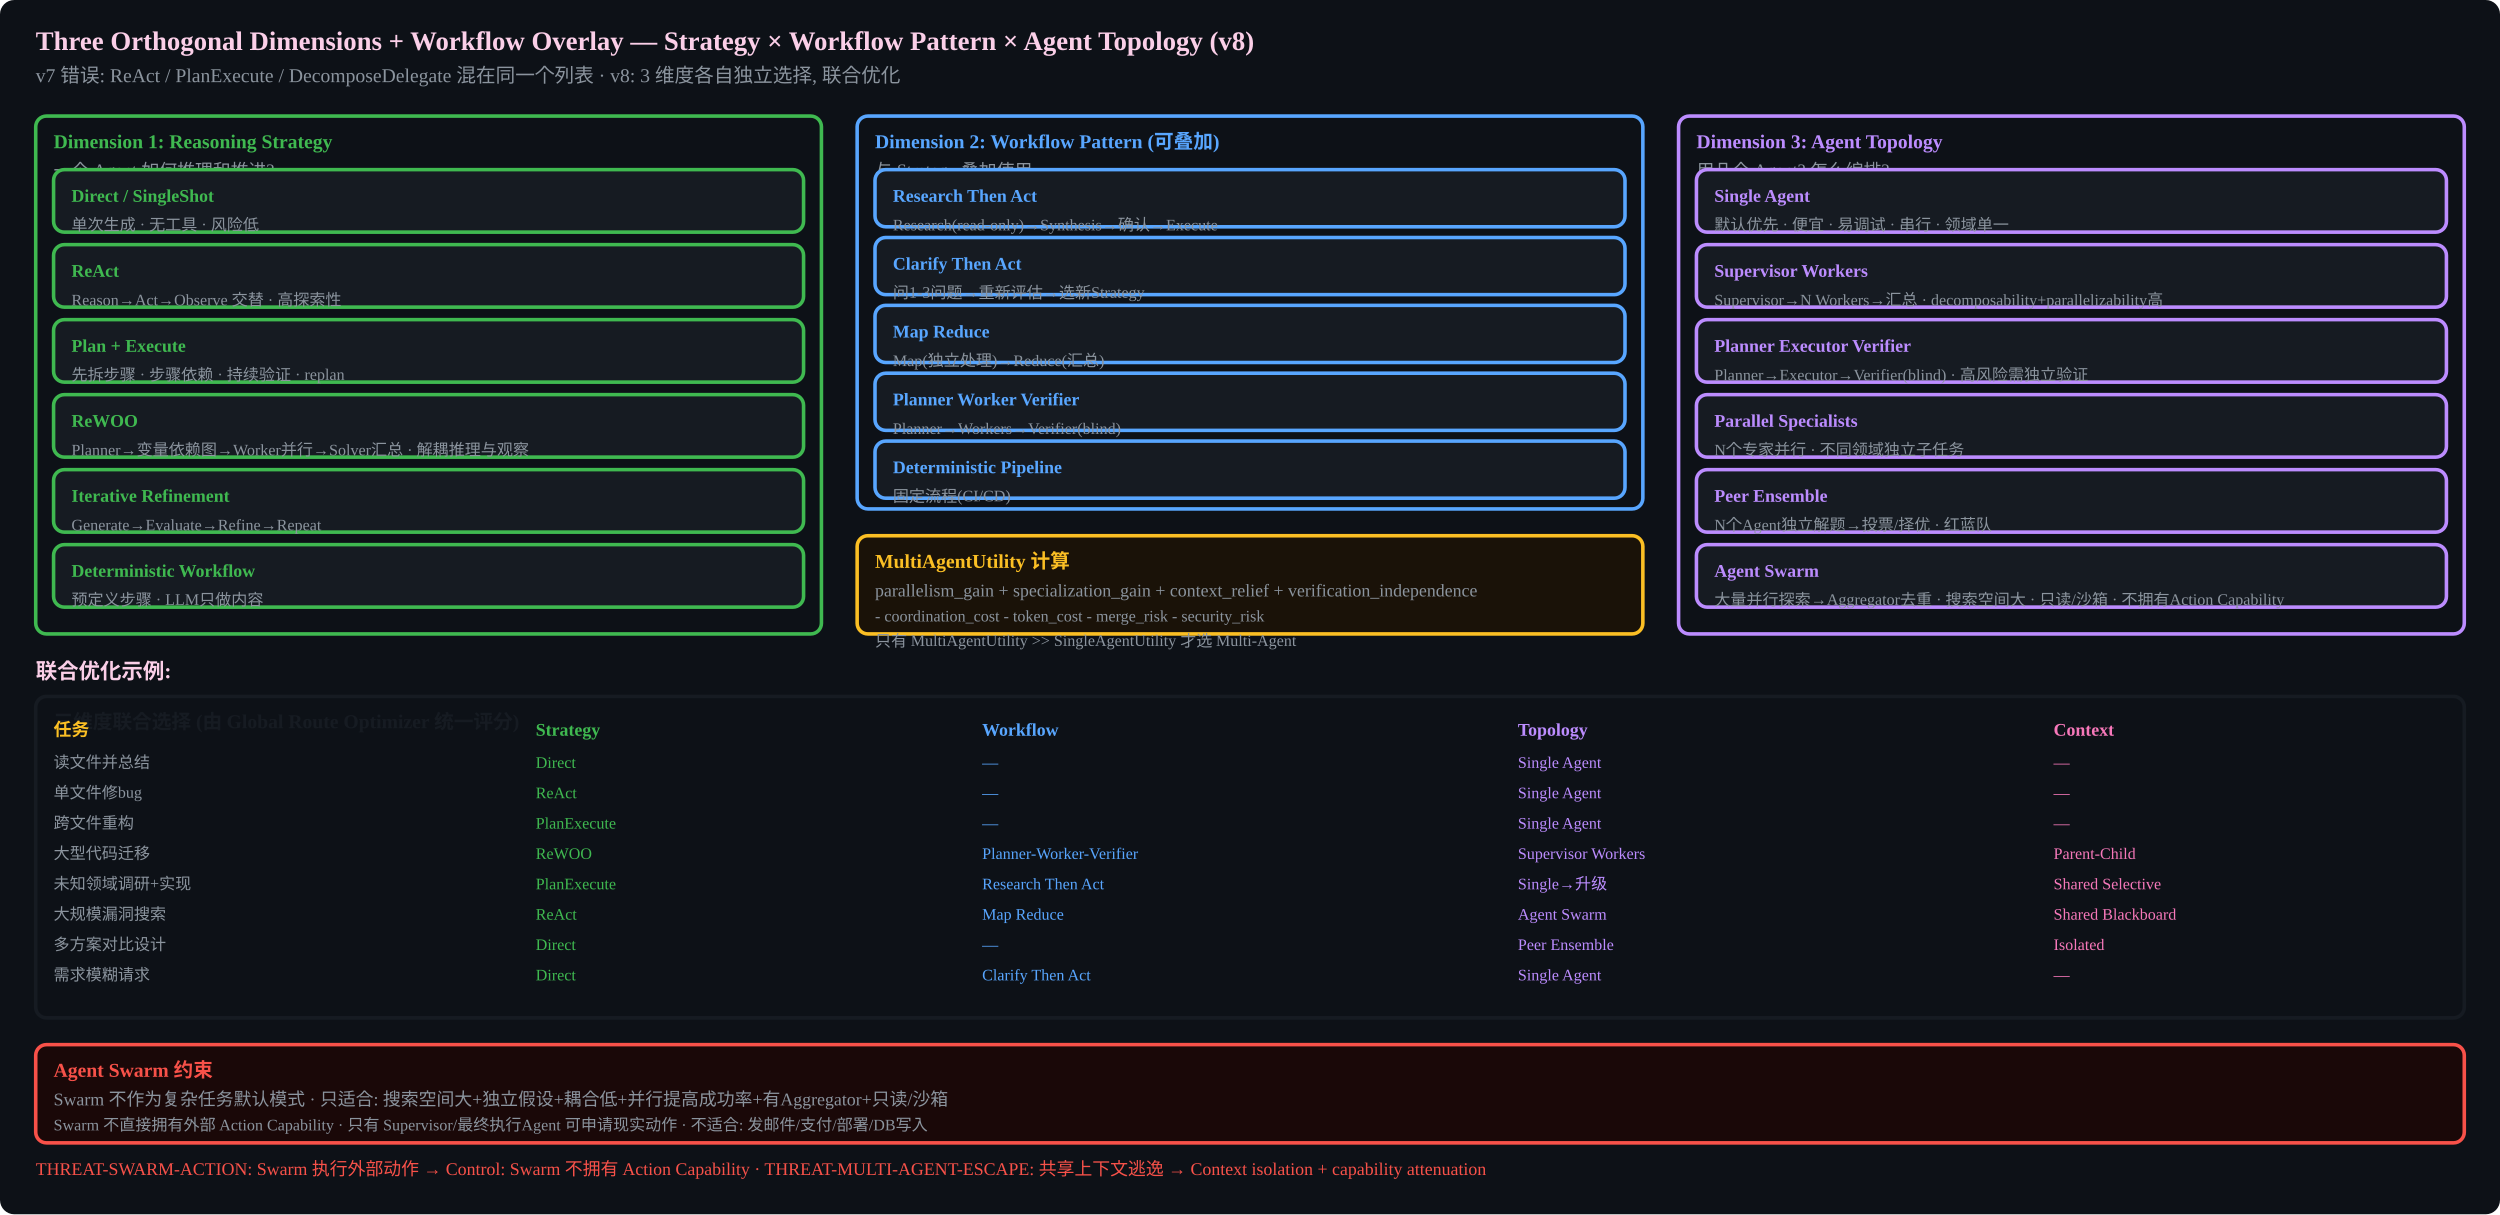
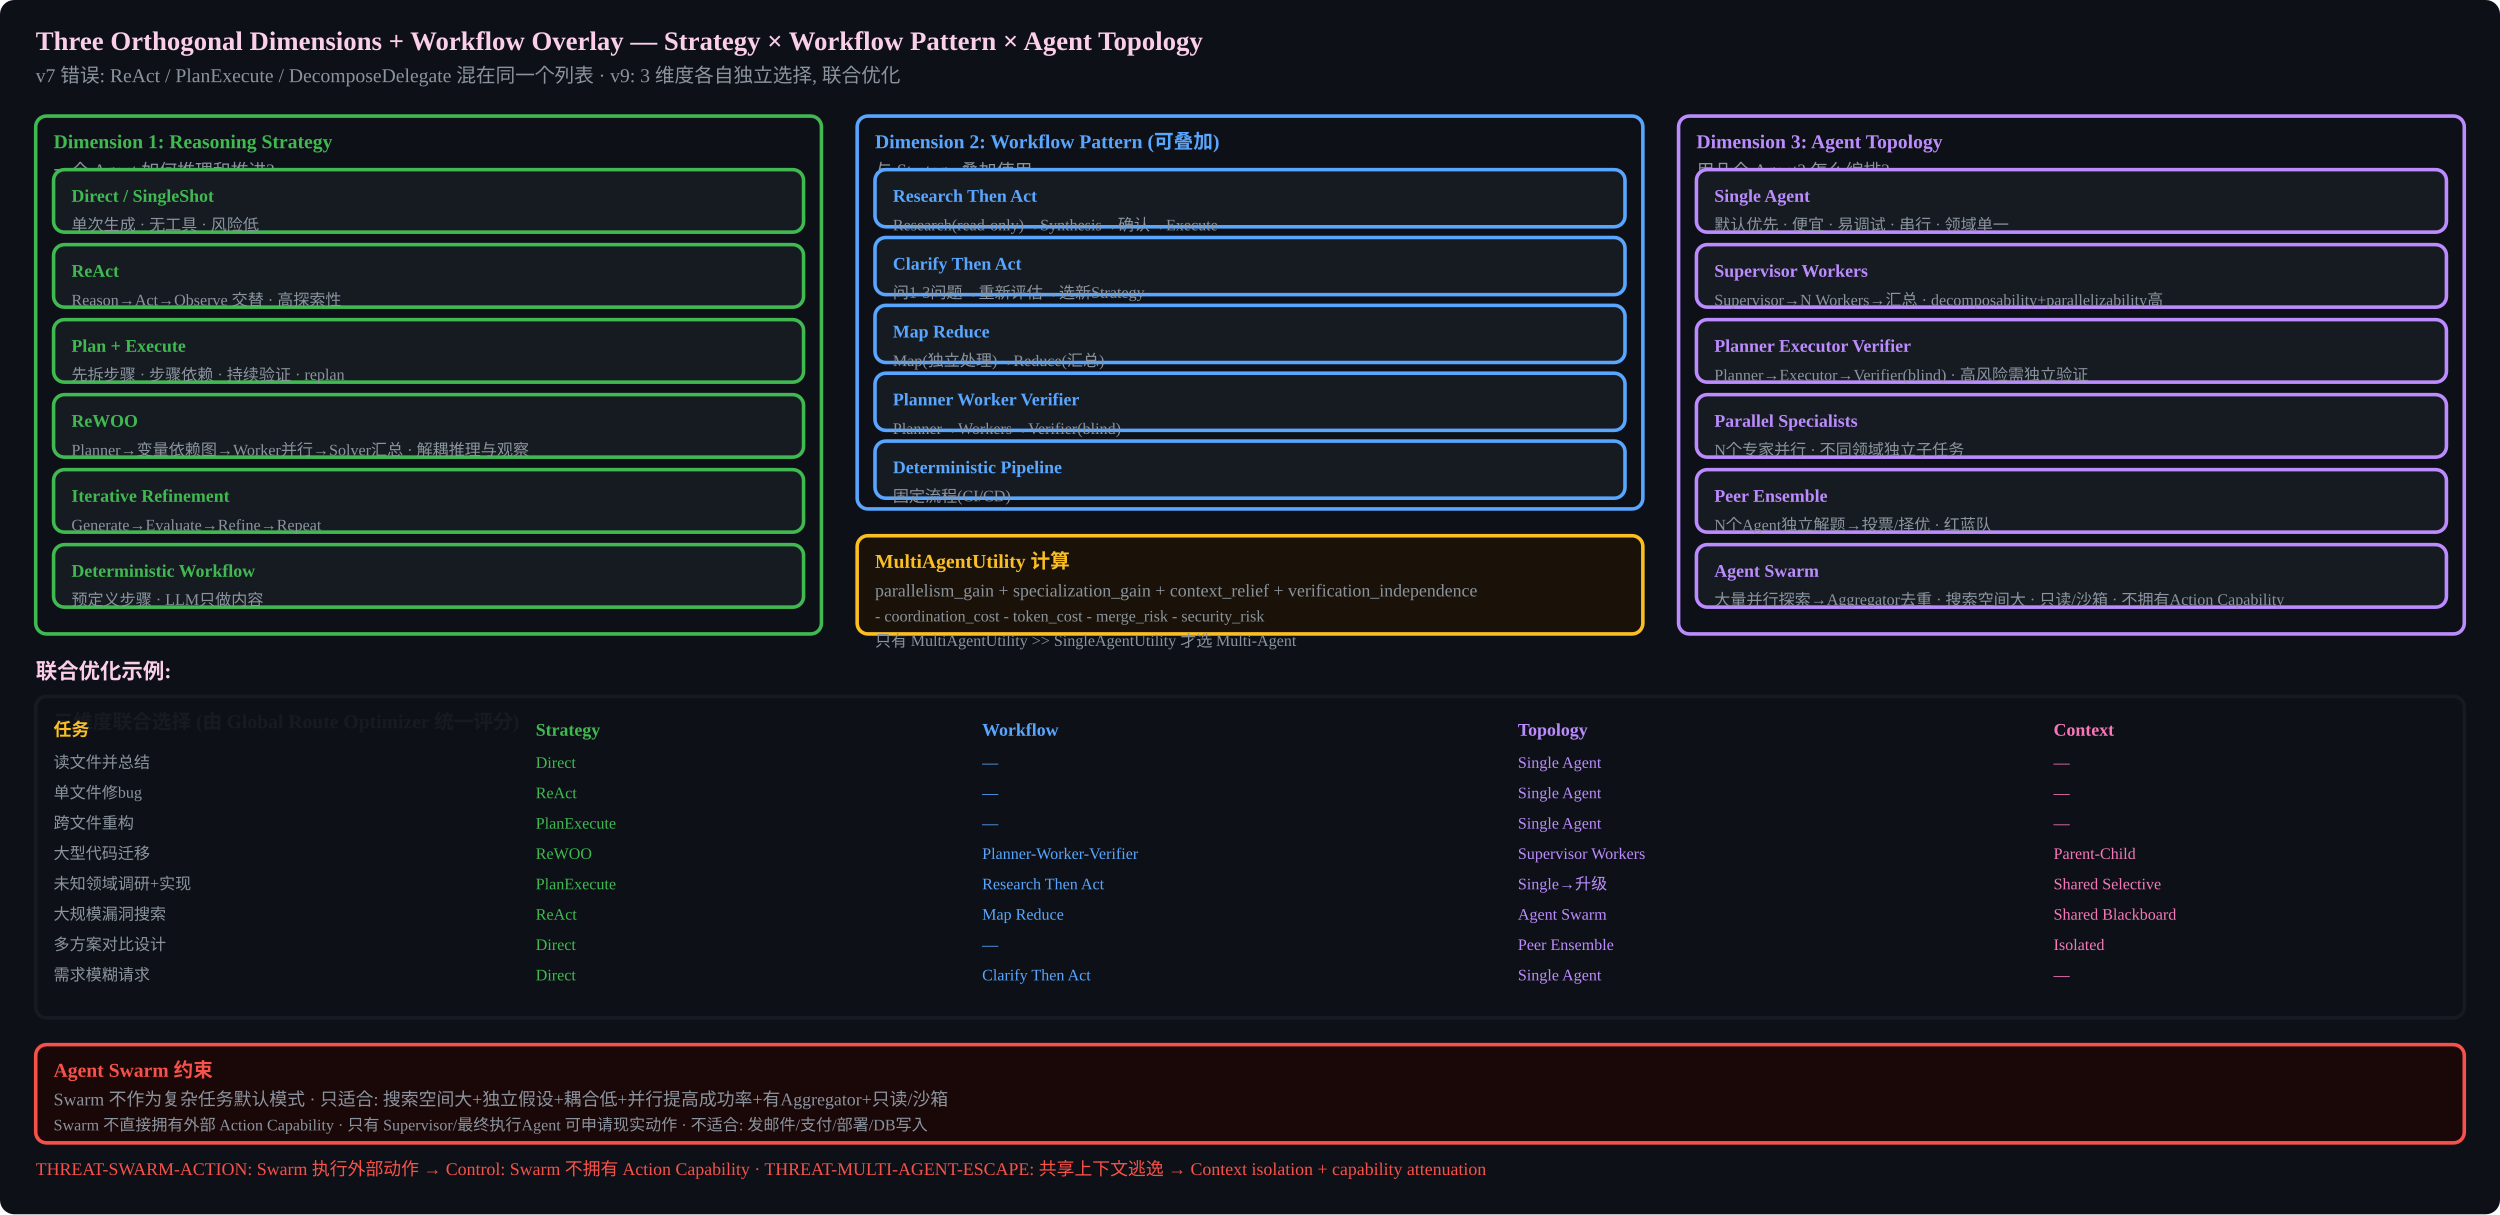
<svg xmlns="http://www.w3.org/2000/svg" width="1400" height="680" viewBox="0 0 1400 680">
  <defs>
    <marker id="ar" markerWidth="7" markerHeight="7" refX="3.5" refY="3.5" orient="auto">
      <path d="M0,0 L7,3.5 L0,7 Z" fill="#8b949e" />
    </marker>
    <marker id="ab" markerWidth="7" markerHeight="7" refX="3.5" refY="3.5" orient="auto">
      <path d="M0,0 L7,3.5 L0,7 Z" fill="#58a6ff" />
    </marker>
    <marker id="ag" markerWidth="7" markerHeight="7" refX="3.5" refY="3.5" orient="auto">
      <path d="M0,0 L7,3.5 L0,7 Z" fill="#3fb950" />
    </marker>
  </defs>
  <rect x="0" y="0" width="1400" height="680" fill="#0d1117" rx="8" />
-   <text x="20" y="28" fill="#fbcfe8" font-size="15" font-weight="bold">Three Orthogonal Dimensions + Workflow Overlay — Strategy × Workflow Pattern × Agent Topology (v8)</text>
-   <text x="20" y="46" fill="#8b949e" font-size="11">v7 错误: ReAct / PlanExecute / DecomposeDelegate 混在同一个列表 · v8: 3 维度各自独立选择, 联合优化</text>
+   <text x="20" y="28" fill="#fbcfe8" font-size="15" font-weight="bold">Three Orthogonal Dimensions + Workflow Overlay — Strategy × Workflow Pattern × Agent Topology </text>
+   <text x="20" y="46" fill="#8b949e" font-size="11">v7 错误: ReAct / PlanExecute / DecomposeDelegate 混在同一个列表 · v9: 3 维度各自独立选择, 联合优化</text>
  <rect x="20" y="65" width="440" height="290" fill="#0d1117" stroke="#3fb950" stroke-width="2" rx="6" />
  <text x="30" y="83" fill="#3fb950" font-size="11" font-weight="bold">Dimension 1: Reasoning Strategy</text>
  <text x="30" y="99" fill="#8b949e" font-size="10">一个 Agent 如何推理和推进?</text>
  <rect x="30" y="95" width="420" height="35" fill="#161b22" stroke="#3fb950" stroke-width="2" rx="6" />
  <text x="40" y="113" fill="#3fb950" font-size="10" font-weight="bold">Direct / SingleShot</text>
  <text x="40" y="129" fill="#8b949e" font-size="9">单次生成 · 无工具 · 风险低</text>
  <rect x="30" y="137" width="420" height="35" fill="#161b22" stroke="#3fb950" stroke-width="2" rx="6" />
  <text x="40" y="155" fill="#3fb950" font-size="10" font-weight="bold">ReAct</text>
  <text x="40" y="171" fill="#8b949e" font-size="9">Reason→Act→Observe 交替 · 高探索性</text>
  <rect x="30" y="179" width="420" height="35" fill="#161b22" stroke="#3fb950" stroke-width="2" rx="6" />
  <text x="40" y="197" fill="#3fb950" font-size="10" font-weight="bold">Plan + Execute</text>
  <text x="40" y="213" fill="#8b949e" font-size="9">先拆步骤 · 步骤依赖 · 持续验证 · replan</text>
  <rect x="30" y="221" width="420" height="35" fill="#161b22" stroke="#3fb950" stroke-width="2" rx="6" />
  <text x="40" y="239" fill="#3fb950" font-size="10" font-weight="bold">ReWOO</text>
  <text x="40" y="255" fill="#8b949e" font-size="9">Planner→变量依赖图→Worker并行→Solver汇总 · 解耦推理与观察</text>
  <rect x="30" y="263" width="420" height="35" fill="#161b22" stroke="#3fb950" stroke-width="2" rx="6" />
  <text x="40" y="281" fill="#3fb950" font-size="10" font-weight="bold">Iterative Refinement</text>
  <text x="40" y="297" fill="#8b949e" font-size="9">Generate→Evaluate→Refine→Repeat</text>
  <rect x="30" y="305" width="420" height="35" fill="#161b22" stroke="#3fb950" stroke-width="2" rx="6" />
  <text x="40" y="323" fill="#3fb950" font-size="10" font-weight="bold">Deterministic Workflow</text>
  <text x="40" y="339" fill="#8b949e" font-size="9">预定义步骤 · LLM只做内容</text>
  <rect x="480" y="65" width="440" height="220" fill="#0d1117" stroke="#58a6ff" stroke-width="2" rx="6" />
  <text x="490" y="83" fill="#58a6ff" font-size="11" font-weight="bold">Dimension 2: Workflow Pattern (可叠加)</text>
  <text x="490" y="99" fill="#8b949e" font-size="10">与 Strategy 叠加使用</text>
  <rect x="490" y="95" width="420" height="32" fill="#161b22" stroke="#58a6ff" stroke-width="2" rx="6" />
  <text x="500" y="113" fill="#58a6ff" font-size="10" font-weight="bold">Research Then Act</text>
  <text x="500" y="129" fill="#8b949e" font-size="9">Research(read-only)→Synthesis→确认→Execute</text>
  <rect x="490" y="133" width="420" height="32" fill="#161b22" stroke="#58a6ff" stroke-width="2" rx="6" />
  <text x="500" y="151" fill="#58a6ff" font-size="10" font-weight="bold">Clarify Then Act</text>
  <text x="500" y="167" fill="#8b949e" font-size="9">问1-3问题→重新评估→选新Strategy</text>
  <rect x="490" y="171" width="420" height="32" fill="#161b22" stroke="#58a6ff" stroke-width="2" rx="6" />
  <text x="500" y="189" fill="#58a6ff" font-size="10" font-weight="bold">Map Reduce</text>
  <text x="500" y="205" fill="#8b949e" font-size="9">Map(独立处理)→Reduce(汇总)</text>
  <rect x="490" y="209" width="420" height="32" fill="#161b22" stroke="#58a6ff" stroke-width="2" rx="6" />
  <text x="500" y="227" fill="#58a6ff" font-size="10" font-weight="bold">Planner Worker Verifier</text>
  <text x="500" y="243" fill="#8b949e" font-size="9">Planner→Workers→Verifier(blind)</text>
  <rect x="490" y="247" width="420" height="32" fill="#161b22" stroke="#58a6ff" stroke-width="2" rx="6" />
  <text x="500" y="265" fill="#58a6ff" font-size="10" font-weight="bold">Deterministic Pipeline</text>
  <text x="500" y="281" fill="#8b949e" font-size="9">固定流程(CI/CD)</text>
  <rect x="940" y="65" width="440" height="290" fill="#0d1117" stroke="#bc8cff" stroke-width="2" rx="6" />
  <text x="950" y="83" fill="#bc8cff" font-size="11" font-weight="bold">Dimension 3: Agent Topology</text>
  <text x="950" y="99" fill="#8b949e" font-size="10">用几个 Agent? 怎么编排?</text>
  <rect x="950" y="95" width="420" height="35" fill="#161b22" stroke="#bc8cff" stroke-width="2" rx="6" />
  <text x="960" y="113" fill="#bc8cff" font-size="10" font-weight="bold">Single Agent</text>
  <text x="960" y="129" fill="#8b949e" font-size="9">默认优先 · 便宜 · 易调试 · 串行 · 领域单一</text>
  <rect x="950" y="137" width="420" height="35" fill="#161b22" stroke="#bc8cff" stroke-width="2" rx="6" />
  <text x="960" y="155" fill="#bc8cff" font-size="10" font-weight="bold">Supervisor Workers</text>
  <text x="960" y="171" fill="#8b949e" font-size="9">Supervisor→N Workers→汇总 · decomposability+parallelizability高</text>
  <rect x="950" y="179" width="420" height="35" fill="#161b22" stroke="#bc8cff" stroke-width="2" rx="6" />
  <text x="960" y="197" fill="#bc8cff" font-size="10" font-weight="bold">Planner Executor Verifier</text>
  <text x="960" y="213" fill="#8b949e" font-size="9">Planner→Executor→Verifier(blind) · 高风险需独立验证</text>
  <rect x="950" y="221" width="420" height="35" fill="#161b22" stroke="#bc8cff" stroke-width="2" rx="6" />
  <text x="960" y="239" fill="#bc8cff" font-size="10" font-weight="bold">Parallel Specialists</text>
  <text x="960" y="255" fill="#8b949e" font-size="9">N个专家并行 · 不同领域独立子任务</text>
  <rect x="950" y="263" width="420" height="35" fill="#161b22" stroke="#bc8cff" stroke-width="2" rx="6" />
  <text x="960" y="281" fill="#bc8cff" font-size="10" font-weight="bold">Peer Ensemble</text>
  <text x="960" y="297" fill="#8b949e" font-size="9">N个Agent独立解题→投票/择优 · 红蓝队</text>
  <rect x="950" y="305" width="420" height="35" fill="#161b22" stroke="#bc8cff" stroke-width="2" rx="6" />
  <text x="960" y="323" fill="#bc8cff" font-size="10" font-weight="bold">Agent Swarm</text>
  <text x="960" y="339" fill="#8b949e" font-size="9">大量并行探索→Aggregator去重 · 搜索空间大 · 只读/沙箱 · 不拥有Action Capability</text>
  <rect x="480" y="300" width="440" height="55" fill="#1a1208" stroke="#fbbf24" stroke-width="2" rx="6" />
  <text x="490" y="318" fill="#fbbf24" font-size="11" font-weight="bold">MultiAgentUtility 计算</text>
  <text x="490" y="334" fill="#8b949e" font-size="10">parallelism_gain + specialization_gain + context_relief + verification_independence</text>
  <text x="490" y="348" fill="#8b949e" font-size="9">- coordination_cost - token_cost - merge_risk - security_risk</text>
  <text x="490" y="362" fill="#8b949e" font-size="9">只有 MultiAgentUtility &gt;&gt; SingleAgentUtility 才选 Multi-Agent</text>
  <text x="20" y="380" fill="#fbcfe8" font-size="12" font-weight="bold">联合优化示例:</text>
  <rect x="20" y="390" width="1360" height="180" fill="#0d1117" stroke="#161b22" stroke-width="2" rx="6" />
  <text x="30" y="408" fill="#161b22" font-size="11" font-weight="bold">三维度联合选择 (由 Global Route Optimizer 统一评分)</text>
  <text x="30" y="412" fill="#fbbf24" font-size="10" font-weight="bold">任务</text>
  <text x="300" y="412" fill="#3fb950" font-size="10" font-weight="bold">Strategy</text>
  <text x="550" y="412" fill="#58a6ff" font-size="10" font-weight="bold">Workflow</text>
  <text x="850" y="412" fill="#bc8cff" font-size="10" font-weight="bold">Topology</text>
  <text x="1150" y="412" fill="#f778ba" font-size="10" font-weight="bold">Context</text>
  <text x="30" y="430" fill="#8b949e" font-size="9">读文件并总结</text>
  <text x="300" y="430" fill="#3fb950" font-size="9">Direct</text>
  <text x="550" y="430" fill="#58a6ff" font-size="9">—</text>
  <text x="850" y="430" fill="#bc8cff" font-size="9">Single Agent</text>
  <text x="1150" y="430" fill="#f778ba" font-size="9">—</text>
  <text x="30" y="447" fill="#8b949e" font-size="9">单文件修bug</text>
  <text x="300" y="447" fill="#3fb950" font-size="9">ReAct</text>
  <text x="550" y="447" fill="#58a6ff" font-size="9">—</text>
  <text x="850" y="447" fill="#bc8cff" font-size="9">Single Agent</text>
  <text x="1150" y="447" fill="#f778ba" font-size="9">—</text>
  <text x="30" y="464" fill="#8b949e" font-size="9">跨文件重构</text>
  <text x="300" y="464" fill="#3fb950" font-size="9">PlanExecute</text>
  <text x="550" y="464" fill="#58a6ff" font-size="9">—</text>
  <text x="850" y="464" fill="#bc8cff" font-size="9">Single Agent</text>
  <text x="1150" y="464" fill="#f778ba" font-size="9">—</text>
  <text x="30" y="481" fill="#8b949e" font-size="9">大型代码迁移</text>
  <text x="300" y="481" fill="#3fb950" font-size="9">ReWOO</text>
  <text x="550" y="481" fill="#58a6ff" font-size="9">Planner-Worker-Verifier</text>
  <text x="850" y="481" fill="#bc8cff" font-size="9">Supervisor Workers</text>
  <text x="1150" y="481" fill="#f778ba" font-size="9">Parent-Child</text>
  <text x="30" y="498" fill="#8b949e" font-size="9">未知领域调研+实现</text>
  <text x="300" y="498" fill="#3fb950" font-size="9">PlanExecute</text>
  <text x="550" y="498" fill="#58a6ff" font-size="9">Research Then Act</text>
  <text x="850" y="498" fill="#bc8cff" font-size="9">Single→升级</text>
  <text x="1150" y="498" fill="#f778ba" font-size="9">Shared Selective</text>
  <text x="30" y="515" fill="#8b949e" font-size="9">大规模漏洞搜索</text>
  <text x="300" y="515" fill="#3fb950" font-size="9">ReAct</text>
  <text x="550" y="515" fill="#58a6ff" font-size="9">Map Reduce</text>
  <text x="850" y="515" fill="#bc8cff" font-size="9">Agent Swarm</text>
  <text x="1150" y="515" fill="#f778ba" font-size="9">Shared Blackboard</text>
  <text x="30" y="532" fill="#8b949e" font-size="9">多方案对比设计</text>
  <text x="300" y="532" fill="#3fb950" font-size="9">Direct</text>
  <text x="550" y="532" fill="#58a6ff" font-size="9">—</text>
  <text x="850" y="532" fill="#bc8cff" font-size="9">Peer Ensemble</text>
  <text x="1150" y="532" fill="#f778ba" font-size="9">Isolated</text>
  <text x="30" y="549" fill="#8b949e" font-size="9">需求模糊请求</text>
  <text x="300" y="549" fill="#3fb950" font-size="9">Direct</text>
  <text x="550" y="549" fill="#58a6ff" font-size="9">Clarify Then Act</text>
  <text x="850" y="549" fill="#bc8cff" font-size="9">Single Agent</text>
  <text x="1150" y="549" fill="#f778ba" font-size="9">—</text>
  <rect x="20" y="585" width="1360" height="55" fill="#1a0808" stroke="#f85149" stroke-width="2" rx="6" />
  <text x="30" y="603" fill="#f85149" font-size="11" font-weight="bold">Agent Swarm 约束</text>
  <text x="30" y="619" fill="#8b949e" font-size="10">Swarm 不作为复杂任务默认模式 · 只适合: 搜索空间大+独立假设+耦合低+并行提高成功率+有Aggregator+只读/沙箱</text>
  <text x="30" y="633" fill="#8b949e" font-size="9">Swarm 不直接拥有外部 Action Capability · 只有 Supervisor/最终执行Agent 可申请现实动作 · 不适合: 发邮件/支付/部署/DB写入</text>
  <text x="20" y="658" fill="#f85149" font-size="10">THREAT-SWARM-ACTION: Swarm 执行外部动作 → Control: Swarm 不拥有 Action Capability · THREAT-MULTI-AGENT-ESCAPE: 共享上下文逃逸 → Context isolation + capability attenuation</text>
</svg>
